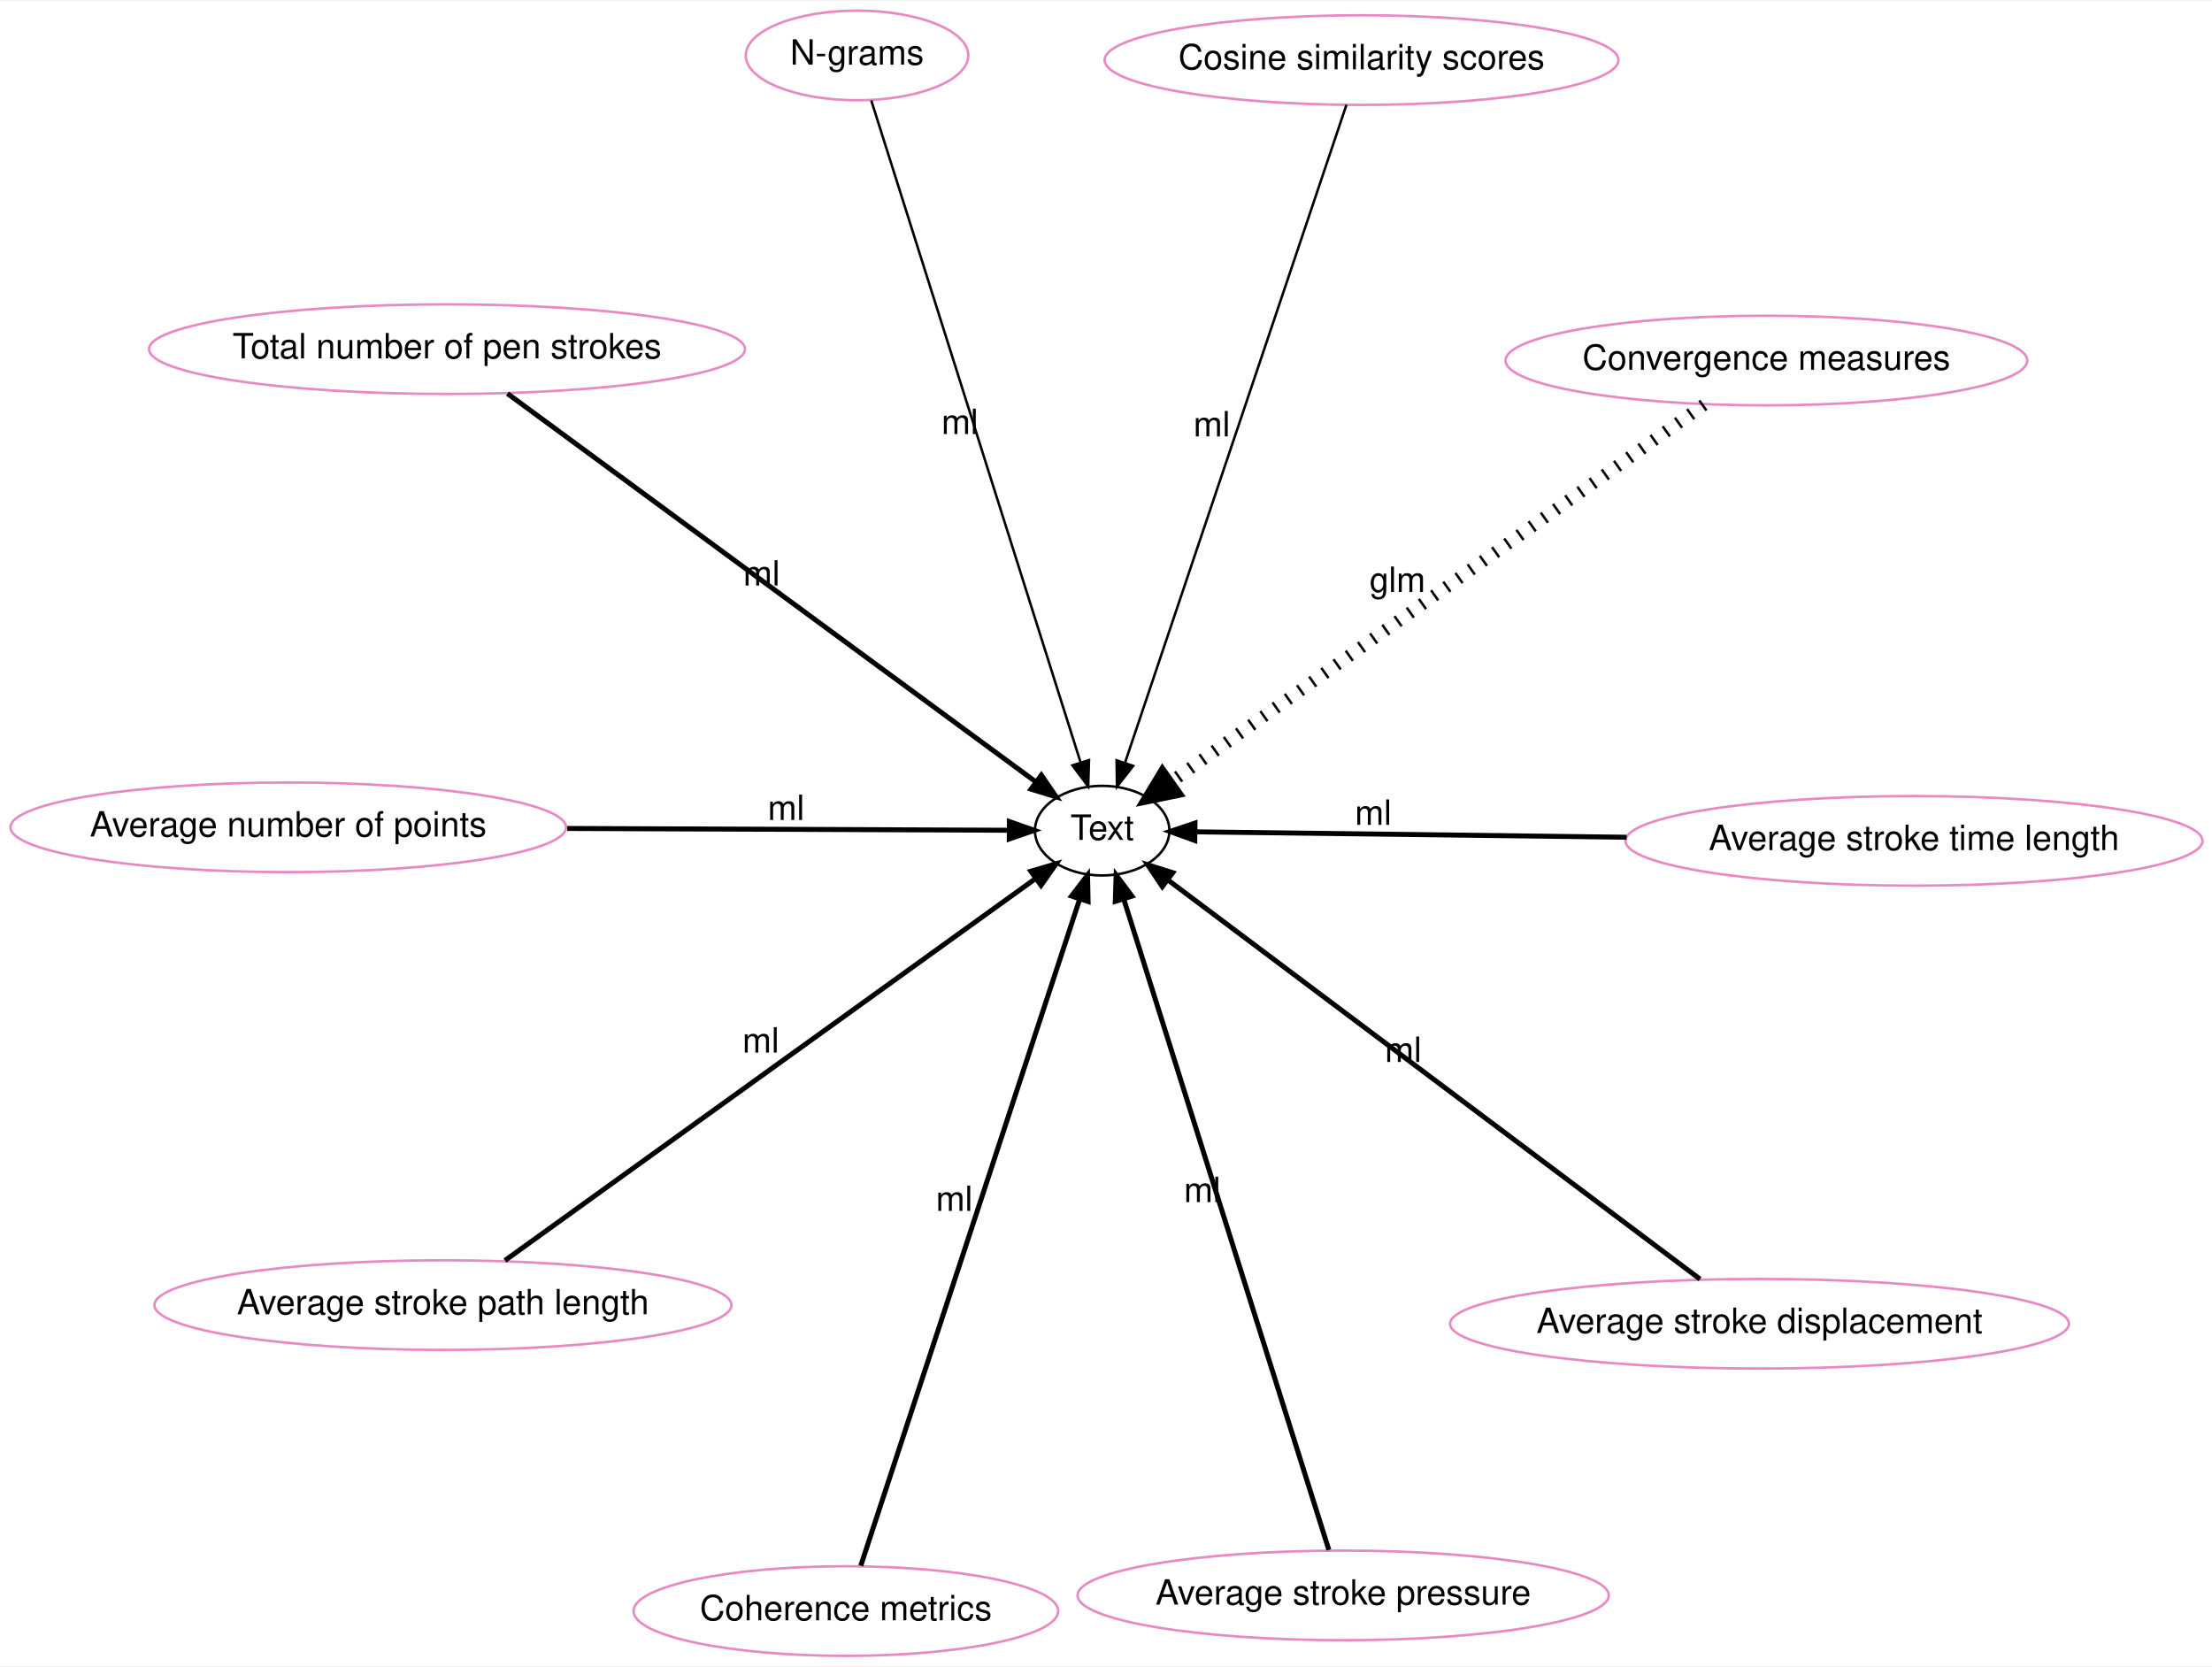
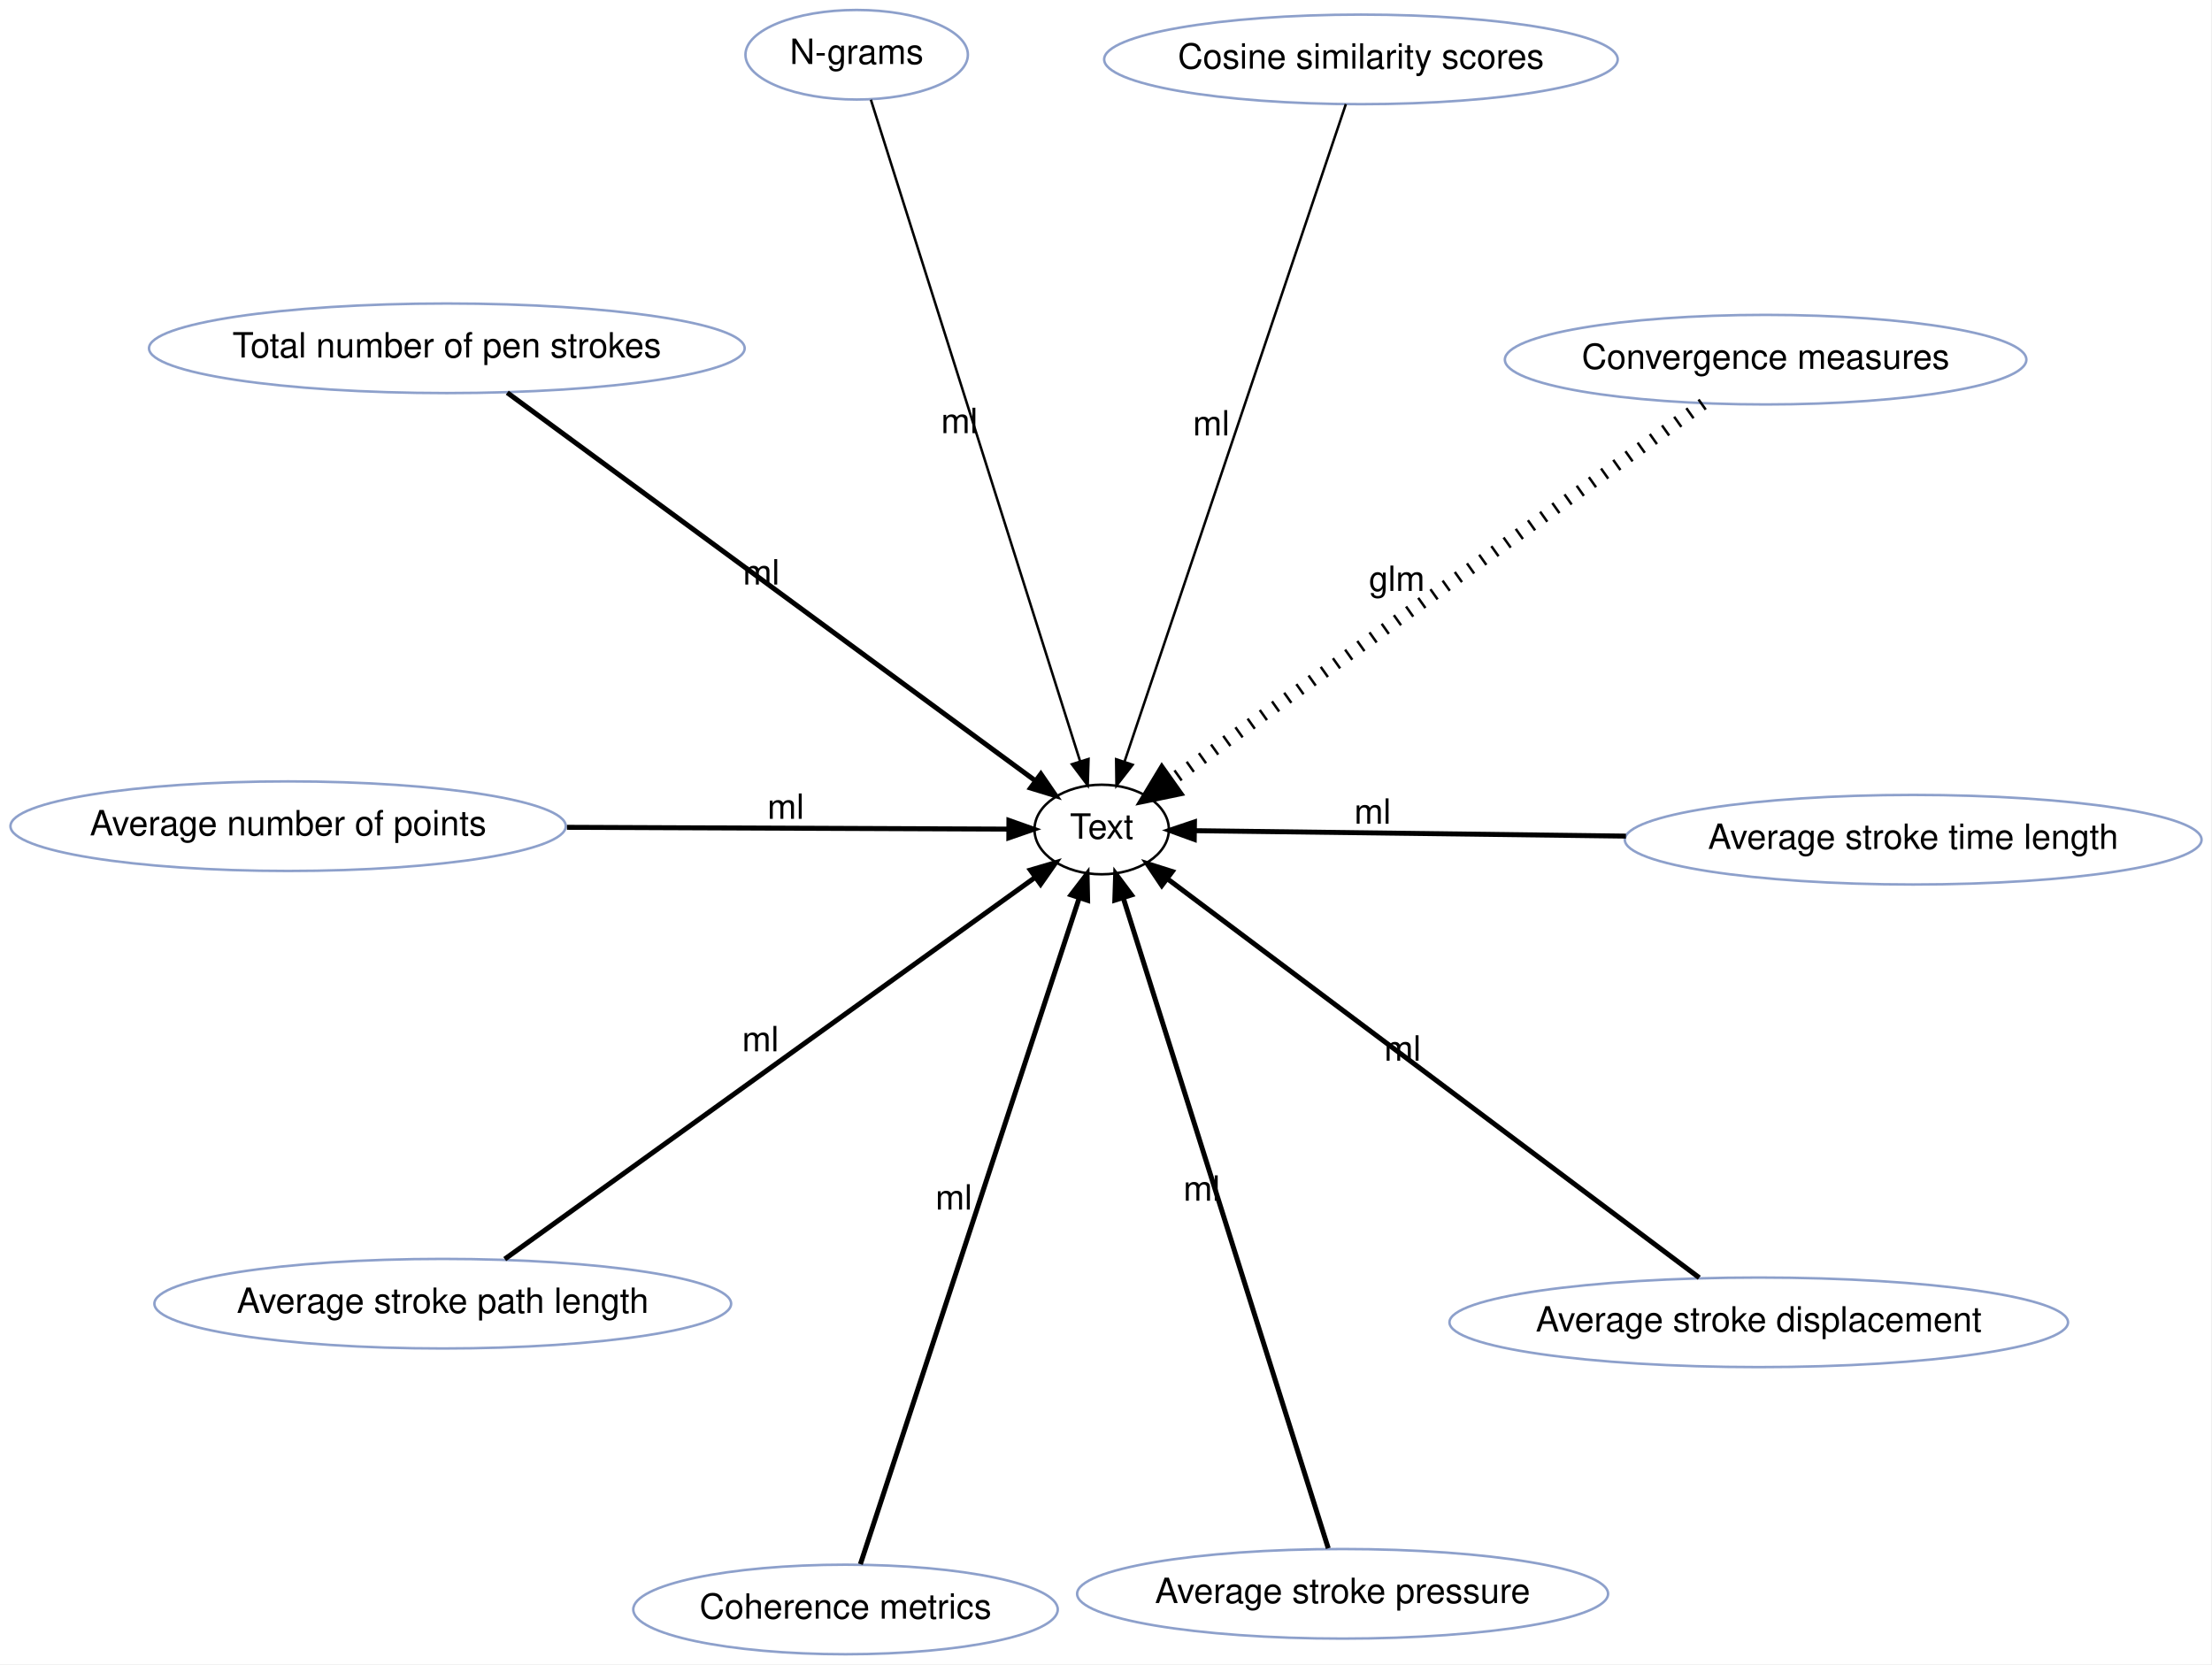
- <svg xmlns="http://www.w3.org/2000/svg" xmlns:xlink="http://www.w3.org/1999/xlink" width="888pt" height="669pt" viewBox="0.00 0.00 888.50 668.83">
-   <g id="graph0" class="graph" transform="scale(1 1) rotate(0) translate(4 664.83)">
+ <svg xmlns="http://www.w3.org/2000/svg" xmlns:xlink="http://www.w3.org/1999/xlink" width="720pt" height="542pt" viewBox="0.00 0.00 720.00 541.99">
+   <g id="graph0" class="graph" transform="scale(0.81 0.81) rotate(0) translate(4 664.83)">
    <polygon fill="white" stroke="transparent" points="-4,4 -4,-664.83 884.5,-664.83 884.5,4 -4,4" />
    <g id="node1" class="node">
      <g id="a_node1">
        <a xlink:href="index.svg" xlink:title="Text">
          <ellipse fill="none" stroke="black" cx="438.71" cy="-331.46" rx="27" ry="18" />
          <text text-anchor="middle" x="438.71" y="-327.76" font-family="Helvetica,sans-Serif" font-size="14.00">Text</text>
        </a>
      </g>
    </g>
    <g id="node2" class="node">
      <g id="a_node2">
        <a xlink:href="https://scholar.google.com/scholar?hl=en&amp;q=The%20Effect%20of%20Mutual%20Gaze%20Perception%20on%20Students’%20Verbal%20Coordination" xlink:title="Convergence measures" target="_blank">
-           <ellipse fill="none" stroke="#e78ac3" cx="705.51" cy="-520.29" rx="104.78" ry="18" />
+           <ellipse fill="none" stroke="#8da0cb" cx="705.51" cy="-520.29" rx="104.78" ry="18" />
          <text text-anchor="middle" x="705.51" y="-516.59" font-family="Helvetica,sans-Serif" font-size="14.00">Convergence measures</text>
        </a>
      </g>
    </g>
    <g id="edge1" class="edge">
      <path fill="none" stroke="black" stroke-width="5" stroke-dasharray="1,5" d="M680.41,-502.53C630.14,-466.94 517.47,-387.21 465.69,-350.56" />
      <polygon fill="black" stroke="black" stroke-width="5" points="468.02,-346.85 457.33,-344.65 462.97,-353.99 468.02,-346.85" />
      <g id="a_edge1-label">
        <a xlink:title="5">
          <text text-anchor="middle" x="557.32" y="-427.35" font-family="Helvetica,sans-Serif" font-size="14.00">glm</text>
        </a>
      </g>
    </g>
    <g id="node3" class="node">
      <g id="a_node3">
        <a xlink:href="https://scholar.google.com/scholar?hl=en&amp;q=The%20Effect%20of%20Mutual%20Gaze%20Perception%20on%20Students’%20Verbal%20Coordination" xlink:title="Coherence metrics" target="_blank">
-           <ellipse fill="none" stroke="#e78ac3" cx="335.77" cy="-18" rx="85.29" ry="18" />
+           <ellipse fill="none" stroke="#8da0cb" cx="335.77" cy="-18" rx="85.29" ry="18" />
          <text text-anchor="middle" x="335.77" y="-14.3" font-family="Helvetica,sans-Serif" font-size="14.00">Coherence metrics</text>
        </a>
      </g>
    </g>
    <g id="edge2" class="edge">
      <path fill="none" stroke="black" stroke-width="2" d="M341.75,-36.21C359.03,-88.81 409.08,-241.24 429.69,-303.98" />
      <polygon fill="black" stroke="black" stroke-width="2" points="426.4,-305.19 432.84,-313.6 433.05,-303 426.4,-305.19" />
      <g id="a_edge2-label">
        <a xlink:title="2">
          <text text-anchor="middle" x="379.3" y="-178.72" font-family="Helvetica,sans-Serif" font-size="14.00">ml</text>
        </a>
      </g>
    </g>
    <g id="node4" class="node">
      <g id="a_node4">
        <a xlink:href="https://scholar.google.com/scholar?hl=en&amp;q=The%20Effect%20of%20Mutual%20Gaze%20Perception%20on%20Students’%20Verbal%20Coordination" xlink:title="N-grams" target="_blank">
-           <ellipse fill="none" stroke="#e78ac3" cx="340.25" cy="-642.83" rx="44.69" ry="18" />
+           <ellipse fill="none" stroke="#8da0cb" cx="340.25" cy="-642.83" rx="44.69" ry="18" />
          <text text-anchor="middle" x="340.25" y="-639.13" font-family="Helvetica,sans-Serif" font-size="14.00">N-grams</text>
        </a>
      </g>
    </g>
    <g id="edge3" class="edge">
      <path fill="none" stroke="black" d="M345.97,-624.74C362.49,-572.49 410.37,-421.08 430.08,-358.76" />
      <polygon fill="black" stroke="black" points="433.42,-359.8 433.1,-349.21 426.75,-357.69 433.42,-359.8" />
      <g id="a_edge3-label">
        <a xlink:title="1">
          <text text-anchor="middle" x="381.54" y="-490.76" font-family="Helvetica,sans-Serif" font-size="14.00">ml</text>
        </a>
      </g>
    </g>
    <g id="node5" class="node">
      <g id="a_node5">
        <a xlink:href="https://scholar.google.com/scholar?hl=en&amp;q=The%20Effect%20of%20Mutual%20Gaze%20Perception%20on%20Students’%20Verbal%20Coordination" xlink:title="Cosine similarity scores" target="_blank">
-           <ellipse fill="none" stroke="#e78ac3" cx="542.89" cy="-640.97" rx="103.18" ry="18" />
+           <ellipse fill="none" stroke="#8da0cb" cx="542.89" cy="-640.97" rx="103.18" ry="18" />
          <text text-anchor="middle" x="542.89" y="-637.27" font-family="Helvetica,sans-Serif" font-size="14.00">Cosine similarity scores</text>
        </a>
      </g>
    </g>
    <g id="edge4" class="edge">
      <path fill="none" stroke="black" d="M536.83,-622.99C519.35,-571.05 468.7,-420.55 447.84,-358.6" />
      <polygon fill="black" stroke="black" points="451.16,-357.47 444.65,-349.11 444.52,-359.7 451.16,-357.47" />
      <g id="a_edge4-label">
        <a xlink:title="1">
          <text text-anchor="middle" x="482.74" y="-489.83" font-family="Helvetica,sans-Serif" font-size="14.00">ml</text>
        </a>
      </g>
    </g>
    <g id="node6" class="node">
      <g id="a_node6">
        <a xlink:href="https://scholar.google.com/scholar?hl=en&amp;q=Expertise%20estimation%20based%20on%20simple%20multimodal%20features" xlink:title="Total number of pen strokes" target="_blank">
-           <ellipse fill="none" stroke="#e78ac3" cx="175.56" cy="-524.86" rx="119.68" ry="18" />
+           <ellipse fill="none" stroke="#8da0cb" cx="175.56" cy="-524.86" rx="119.68" ry="18" />
          <text text-anchor="middle" x="175.56" y="-521.16" font-family="Helvetica,sans-Serif" font-size="14.00">Total number of pen strokes</text>
        </a>
      </g>
    </g>
    <g id="edge5" class="edge">
      <path fill="none" stroke="black" stroke-width="2" d="M199.84,-507.02C249.16,-470.77 360.69,-388.8 411.98,-351.11" />
      <polygon fill="black" stroke="black" stroke-width="2" points="414.27,-353.77 420.26,-345.03 410.13,-348.13 414.27,-353.77" />
      <g id="a_edge5-label">
        <a xlink:title="2">
          <text text-anchor="middle" x="301.91" y="-429.92" font-family="Helvetica,sans-Serif" font-size="14.00">ml</text>
        </a>
      </g>
    </g>
    <g id="node7" class="node">
      <g id="a_node7">
        <a xlink:href="https://scholar.google.com/scholar?hl=en&amp;q=Expertise%20estimation%20based%20on%20simple%20multimodal%20features" xlink:title="Average number of points" target="_blank">
-           <ellipse fill="none" stroke="#e78ac3" cx="111.79" cy="-332.8" rx="111.58" ry="18" />
+           <ellipse fill="none" stroke="#8da0cb" cx="111.79" cy="-332.8" rx="111.58" ry="18" />
          <text text-anchor="middle" x="111.79" y="-329.1" font-family="Helvetica,sans-Serif" font-size="14.00">Average number of points</text>
        </a>
      </g>
    </g>
    <g id="edge6" class="edge">
      <path fill="none" stroke="black" stroke-width="2" d="M223.84,-332.34C285.65,-332.09 358.39,-331.79 401.41,-331.62" />
      <polygon fill="black" stroke="black" stroke-width="2" points="401.43,-335.12 411.42,-331.58 401.4,-328.12 401.43,-335.12" />
      <g id="a_edge6-label">
        <a xlink:title="2">
          <text text-anchor="middle" x="311.76" y="-335.75" font-family="Helvetica,sans-Serif" font-size="14.00">ml</text>
        </a>
      </g>
    </g>
    <g id="node8" class="node">
      <g id="a_node8">
        <a xlink:href="https://scholar.google.com/scholar?hl=en&amp;q=Expertise%20estimation%20based%20on%20simple%20multimodal%20features" xlink:title="Average stroke time length" target="_blank">
-           <ellipse fill="none" stroke="#e78ac3" cx="764.81" cy="-327.36" rx="115.88" ry="18" />
+           <ellipse fill="none" stroke="#8da0cb" cx="764.81" cy="-327.36" rx="115.88" ry="18" />
          <text text-anchor="middle" x="764.81" y="-323.66" font-family="Helvetica,sans-Serif" font-size="14.00">Average stroke time length</text>
        </a>
      </g>
    </g>
    <g id="edge7" class="edge">
      <path fill="none" stroke="black" stroke-width="2" d="M649.38,-328.81C588.57,-329.58 518.08,-330.47 476.01,-330.99" />
      <polygon fill="black" stroke="black" stroke-width="2" points="475.9,-327.5 465.95,-331.12 475.99,-334.5 475.9,-327.5" />
      <g id="a_edge7-label">
        <a xlink:title="2">
          <text text-anchor="middle" x="547.58" y="-333.79" font-family="Helvetica,sans-Serif" font-size="14.00">ml</text>
        </a>
      </g>
    </g>
    <g id="node9" class="node">
      <g id="a_node9">
        <a xlink:href="https://scholar.google.com/scholar?hl=en&amp;q=Expertise%20estimation%20based%20on%20simple%20multimodal%20features" xlink:title="Average stroke path length" target="_blank">
-           <ellipse fill="none" stroke="#e78ac3" cx="173.92" cy="-140.89" rx="115.88" ry="18" />
+           <ellipse fill="none" stroke="#8da0cb" cx="173.92" cy="-140.89" rx="115.88" ry="18" />
          <text text-anchor="middle" x="173.92" y="-137.19" font-family="Helvetica,sans-Serif" font-size="14.00">Average stroke path length</text>
        </a>
      </g>
    </g>
    <g id="edge8" class="edge">
      <path fill="none" stroke="black" stroke-width="2" d="M198.83,-158.82C248.73,-194.73 360.54,-275.2 411.94,-312.2" />
      <polygon fill="black" stroke="black" stroke-width="2" points="410.07,-315.16 420.23,-318.16 414.16,-309.48 410.07,-315.16" />
      <g id="a_edge8-label">
        <a xlink:title="2">
          <text text-anchor="middle" x="301.58" y="-242.33" font-family="Helvetica,sans-Serif" font-size="14.00">ml</text>
        </a>
      </g>
    </g>
    <g id="node10" class="node">
      <g id="a_node10">
        <a xlink:href="https://scholar.google.com/scholar?hl=en&amp;q=Expertise%20estimation%20based%20on%20simple%20multimodal%20features" xlink:title="Average stroke displacement" target="_blank">
-           <ellipse fill="none" stroke="#e78ac3" cx="702.75" cy="-133.4" rx="124.28" ry="18" />
+           <ellipse fill="none" stroke="#8da0cb" cx="702.75" cy="-133.4" rx="124.28" ry="18" />
          <text text-anchor="middle" x="702.75" y="-129.7" font-family="Helvetica,sans-Serif" font-size="14.00">Average stroke displacement</text>
        </a>
      </g>
    </g>
    <g id="edge9" class="edge">
      <path fill="none" stroke="black" stroke-width="2" d="M678.85,-151.33C629.53,-188.32 516.78,-272.9 465.27,-311.54" />
      <polygon fill="black" stroke="black" stroke-width="2" points="462.87,-308.97 456.97,-317.77 467.07,-314.57 462.87,-308.97" />
      <g id="a_edge9-label">
        <a xlink:title="2">
          <text text-anchor="middle" x="559.63" y="-238.56" font-family="Helvetica,sans-Serif" font-size="14.00">ml</text>
        </a>
      </g>
    </g>
    <g id="node11" class="node">
      <g id="a_node11">
        <a xlink:href="https://scholar.google.com/scholar?hl=en&amp;q=Expertise%20estimation%20based%20on%20simple%20multimodal%20features" xlink:title="Average stroke pressure" target="_blank">
-           <ellipse fill="none" stroke="#e78ac3" cx="535.52" cy="-24.29" rx="106.68" ry="18" />
+           <ellipse fill="none" stroke="#8da0cb" cx="535.52" cy="-24.29" rx="106.68" ry="18" />
          <text text-anchor="middle" x="535.52" y="-20.59" font-family="Helvetica,sans-Serif" font-size="14.00">Average stroke pressure</text>
        </a>
      </g>
    </g>
    <g id="edge10" class="edge">
      <path fill="none" stroke="black" stroke-width="2" d="M529.76,-42.58C513.44,-94.35 466.87,-242.1 447.42,-303.83" />
      <polygon fill="black" stroke="black" stroke-width="2" points="443.99,-303.06 444.33,-313.65 450.67,-305.16 443.99,-303.06" />
      <g id="a_edge10-label">
        <a xlink:title="2">
          <text text-anchor="middle" x="478.93" y="-182.27" font-family="Helvetica,sans-Serif" font-size="14.00">ml</text>
        </a>
      </g>
    </g>
  </g>
</svg>
